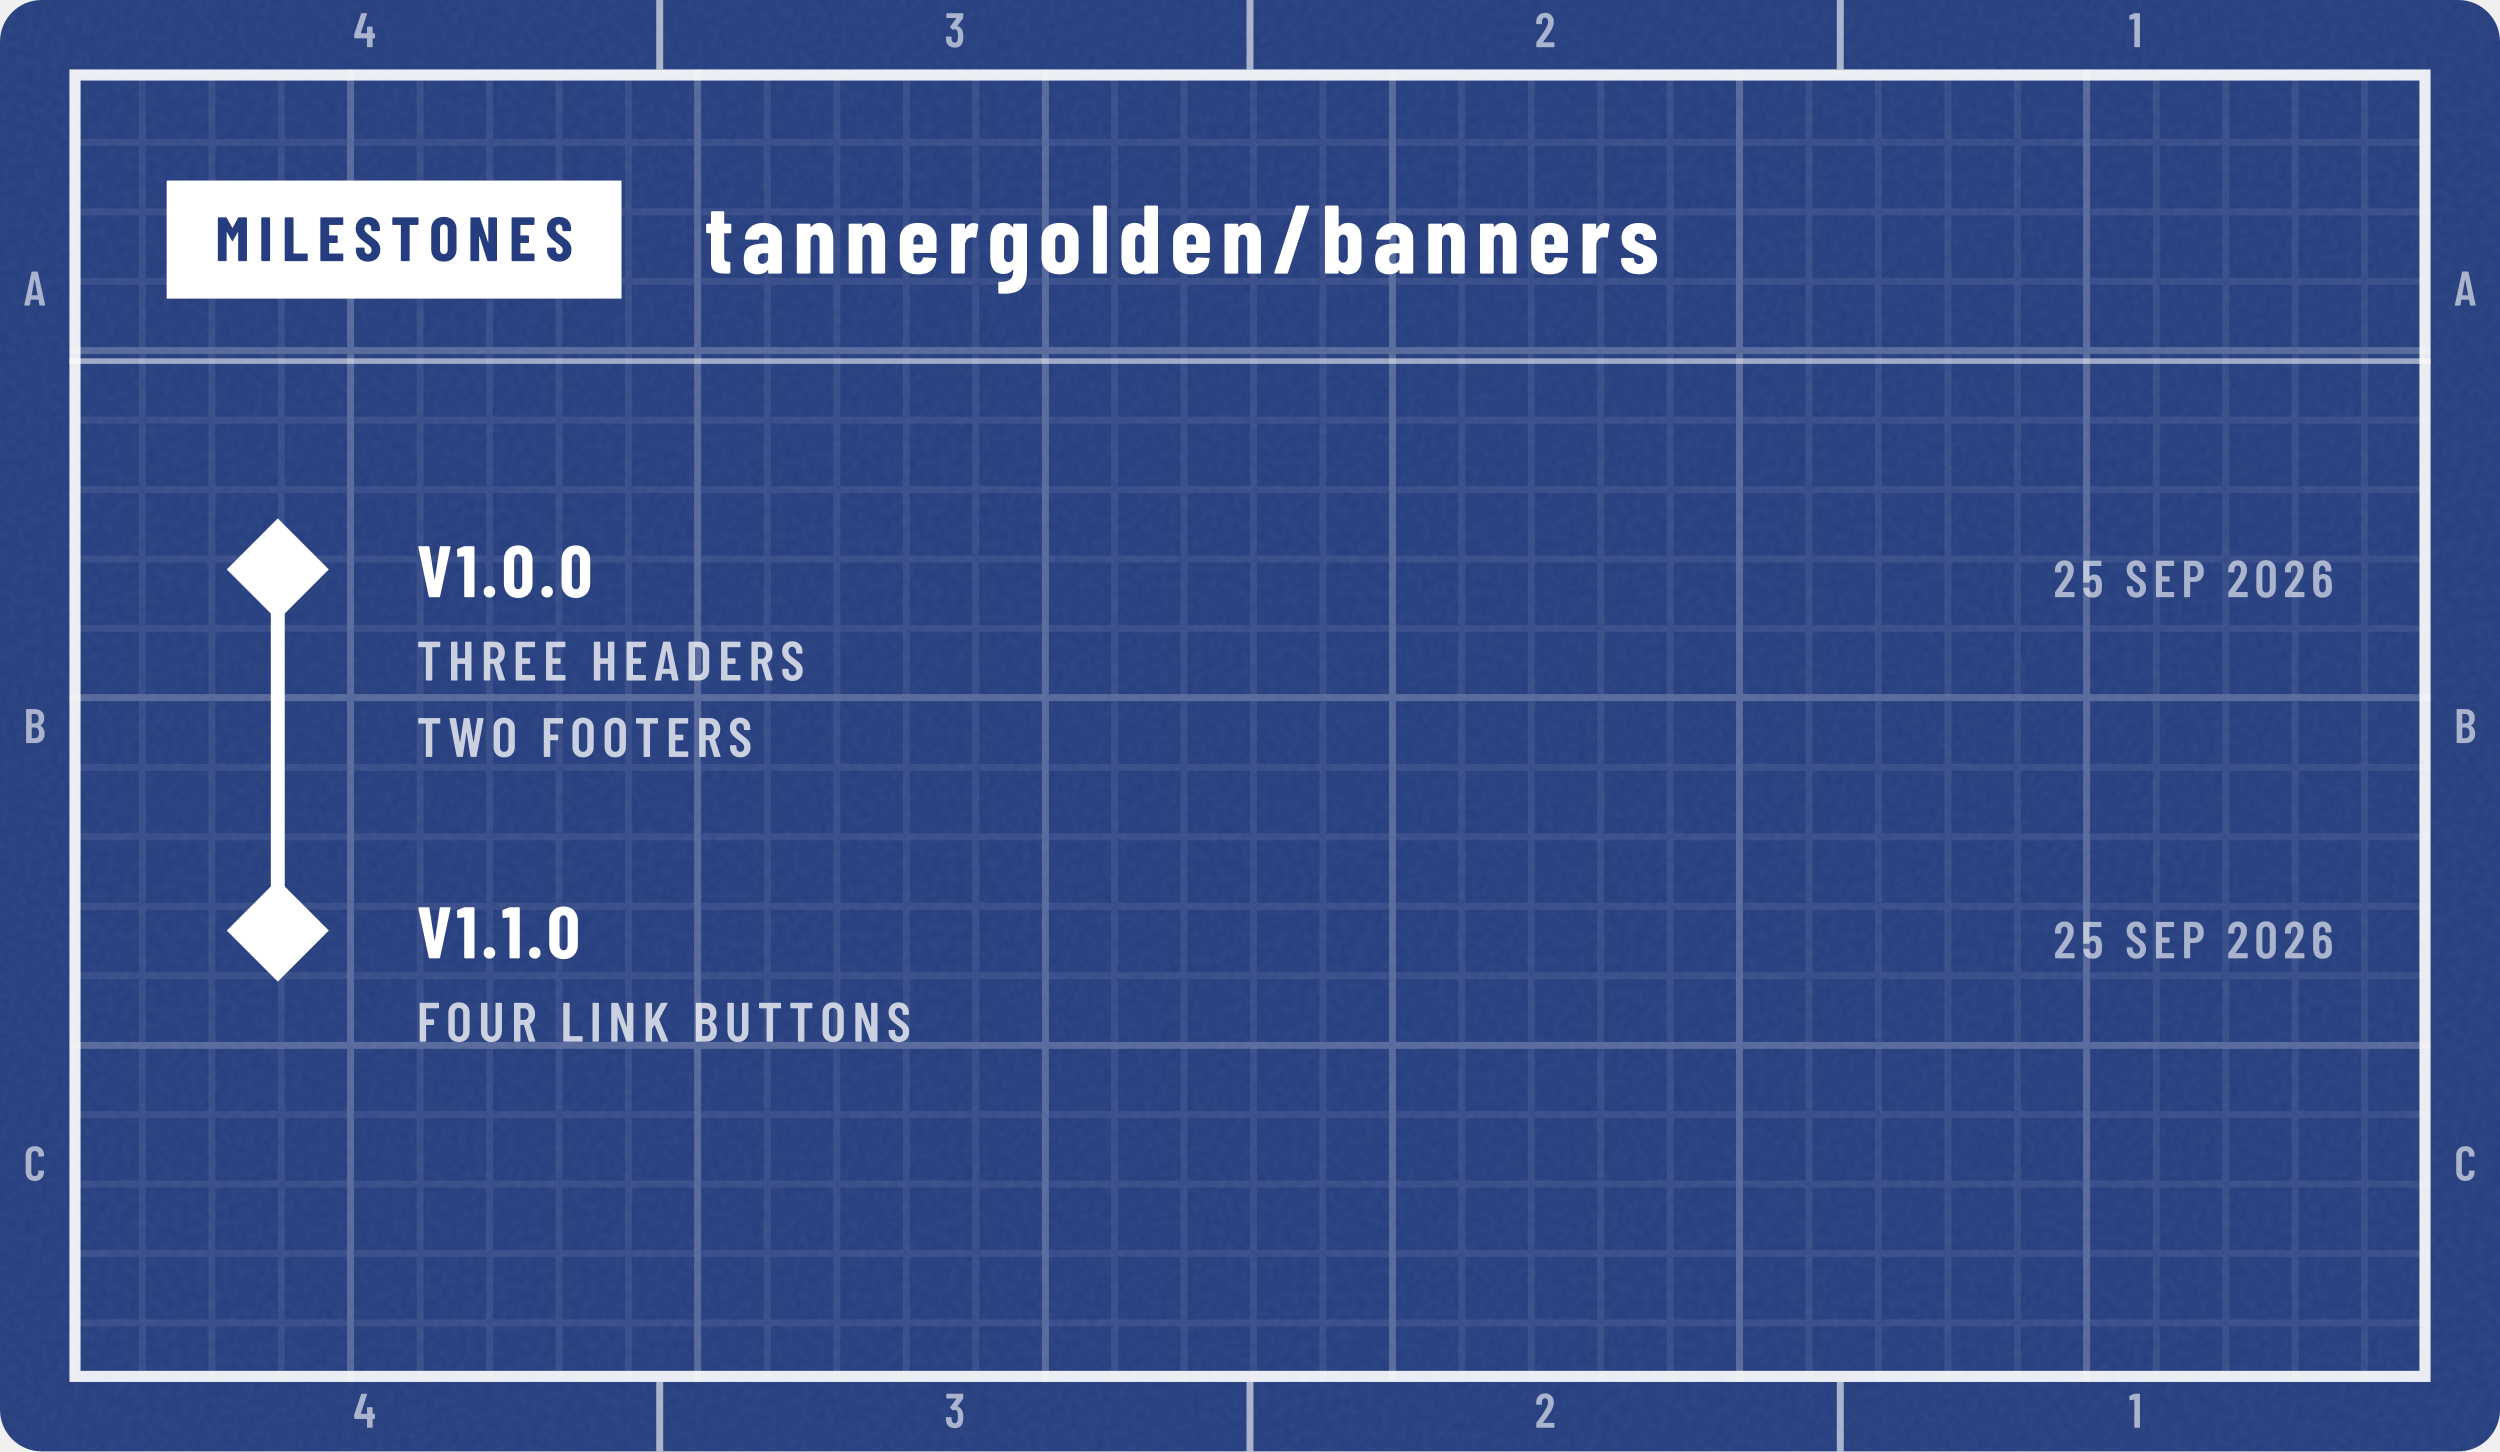
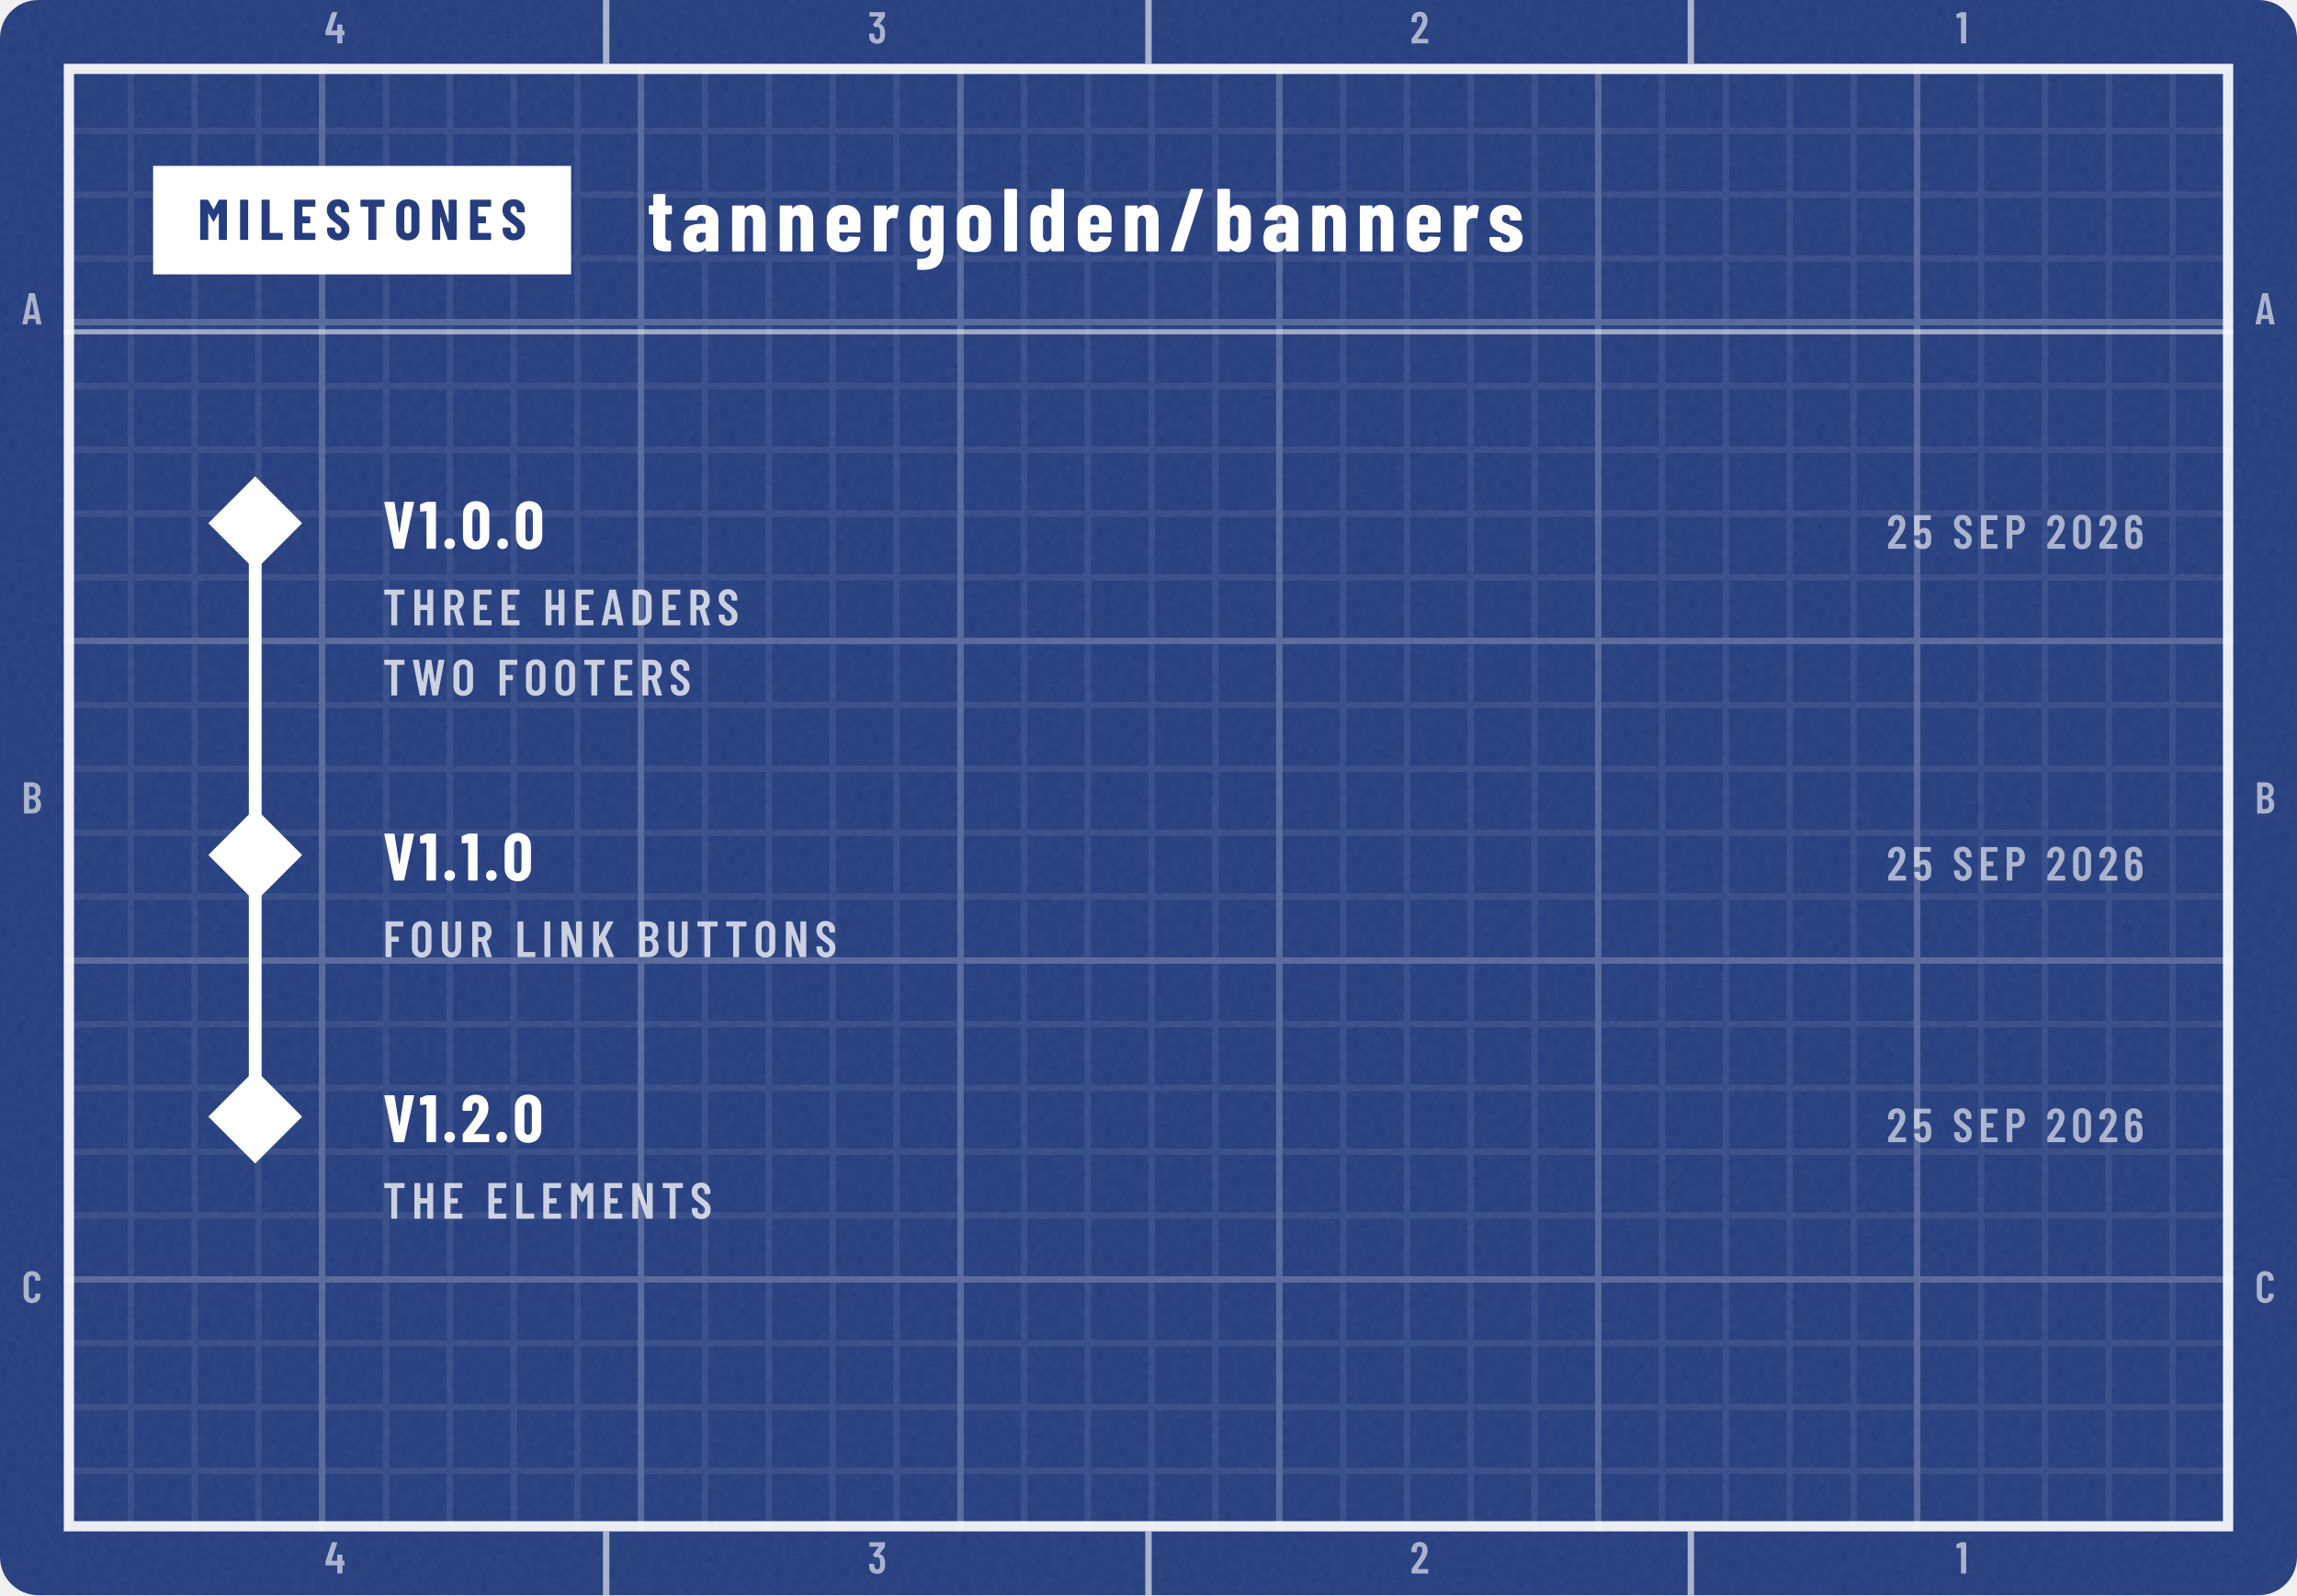
- <svg xmlns="http://www.w3.org/2000/svg" width="360" height="209" viewBox="0 0 360 209" role="img" aria-labelledby="t d">
+ <svg xmlns="http://www.w3.org/2000/svg" width="360" height="250" viewBox="0 0 360 250" role="img" aria-labelledby="t d">
  <defs>
    <clipPath id="kc1">
-       <rect x="0" y="0" width="360" height="209" rx="6" />
+       <rect x="0" y="0" width="360" height="250" rx="6" />
    </clipPath>
    <filter id="kn2" x="0" y="0" width="100%" height="100%">
      <feTurbulence type="fractalNoise" baseFrequency=".85" numOctaves="2" stitchTiles="stitch" />
      <feColorMatrix values="0 0 0 0 1 0 0 0 0 1 0 0 0 0 1 0 0 0 0.06 0" />
    </filter>
    <pattern id="kp3" width="10" height="10" patternUnits="userSpaceOnUse">
      <path d="M10 .5H.5V10" fill="none" stroke="#FFFFFF" stroke-opacity="0.075" />
    </pattern>
    <pattern id="kp4" width="50" height="50" patternUnits="userSpaceOnUse">
      <path d="M50 .5H.5V50" fill="none" stroke="#FFFFFF" stroke-opacity="0.16" />
    </pattern>
    <clipPath id="kc5">
-       <rect x="10" y="10" width="340" height="189" />
+       <rect x="10" y="10" width="340" height="230" />
    </clipPath>
    <path id="m48" d="M38 183V517Q38 604 89 658Q140 711 224 711Q309 711 360 658Q412 604 412 517V183Q412 96 360 42Q309 -11 224 -11Q140 -11 89 42Q38 96 38 183ZM296 176V524Q296 563 276 586Q257 610 224 610Q192 610 173 586Q154 563 154 524V176Q154 137 173 114Q192 90 224 90Q257 90 276 114Q296 137 296 176Z" />
    <path id="m49" d="M122 700H218Q223 700 226 696Q230 693 230 688V12Q230 7 226 4Q223 0 218 0H126Q121 0 118 4Q114 7 114 12V576Q114 578 112 580Q111 582 109 581L27 565H24Q13 565 13 576L10 643Q10 653 18 657L107 697Q114 700 122 700Z" />
    <path id="m50" d="M173 100H392Q397 100 400 96Q404 93 404 88V12Q404 7 400 4Q397 0 392 0H43Q38 0 34 4Q31 7 31 12V92Q31 101 36 107L75 160Q114 212 152 266Q189 320 215 363Q273 459 273 522Q273 562 256 585Q238 608 209 608Q180 608 163 586Q146 563 147 526V487Q147 482 144 478Q140 475 135 475H41Q36 475 32 478Q29 482 29 487V530Q33 610 84 659Q134 708 214 708Q293 708 342 656Q390 605 390 521Q390 471 373 422Q356 373 319 317Q294 277 260 229Q225 181 214 166Q184 126 170 106Q168 104 169 102Q170 100 173 100Z" />
    <path id="m51" d="M387 218Q387 169 380 134Q368 66 326 29Q283 -8 210 -8Q134 -8 86 32Q38 73 32 143Q30 165 28 207Q28 219 40 219H132Q144 219 144 207Q146 173 148 156Q153 125 169 108Q185 92 210 92Q234 92 250 108Q266 123 271 152Q276 182 276 230Q276 281 269 315Q263 341 248 355Q233 369 210 369Q195 369 183 360Q177 356 174 356Q172 356 166 360L119 408Q115 412 115 417Q115 421 118 425L243 595Q245 597 244 599Q242 601 239 601H49Q44 601 40 604Q37 608 37 613V688Q37 693 40 696Q44 700 49 700H373Q378 700 382 696Q385 693 385 688V609Q385 602 380 594L266 438Q262 432 268 431Q309 426 338 392Q368 358 378 307Q387 267 387 218Z" />
    <path id="m52" d="M443 275V194Q443 189 440 186Q436 182 431 182H401Q396 182 396 177V12Q396 7 392 4Q389 0 384 0H292Q287 0 284 4Q280 7 280 12V177Q280 182 275 182H29Q24 182 20 186Q17 189 17 194V259Q17 268 19 274L158 690Q161 700 171 700H271Q277 700 280 696Q283 693 281 686L153 293Q152 287 157 287H275Q280 287 280 292V412Q280 417 284 420Q287 424 292 424H384Q389 424 392 420Q396 417 396 412V292Q396 287 401 287H431Q436 287 440 284Q443 280 443 275Z" />
    <path id="m53" d="M400 216Q400 175 396 146Q391 72 344 32Q297 -8 219 -8Q145 -8 99 30Q53 68 43 144L40 172Q40 184 52 184H144Q156 184 157 172Q157 166 159 154Q171 92 219 92Q244 92 260 108Q275 124 280 153Q284 178 284 217Q284 254 278 281Q273 307 258 322Q242 336 219 336Q171 336 157 290Q154 279 144 279H51Q46 279 42 282Q39 286 39 291V688Q39 693 42 696Q46 700 51 700H377Q382 700 386 696Q389 693 389 688V612Q389 607 386 604Q382 600 377 600H160Q155 600 155 595V400Q155 397 157 396Q159 396 161 398Q178 416 202 426Q227 437 254 437Q314 437 350 398Q387 360 394 290Q400 259 400 216Z" />
    <path id="m54" d="M401 216Q401 193 399 151Q394 75 346 34Q299 -8 221 -8Q147 -8 101 30Q55 69 46 144Q40 171 40 207L39 532Q39 613 88 660Q138 708 219 708Q295 708 343 660Q391 612 391 532V507Q391 502 388 498Q384 495 379 495H287Q282 495 278 498Q275 502 275 507V526Q275 560 258 582Q242 605 219 605Q191 605 174 583Q156 561 156 526V423Q156 420 158 419Q160 418 162 420Q191 447 234 447Q303 447 346 403Q389 359 396 286Q401 253 401 216ZM284 224Q284 250 279 295Q267 353 220 353Q196 353 180 338Q165 322 160 292Q156 257 156 224Q156 195 159 157Q164 125 180 108Q195 91 220 91Q245 91 260 109Q276 127 281 160Q284 196 284 224Z" />
    <path id="m65" d="M325 11 306 116Q306 121 300 121H154Q148 121 148 116L129 11Q128 0 116 0H25Q11 0 14 13L162 689Q164 700 175 700H281Q292 700 294 689L442 13V9Q442 0 431 0H338Q326 0 325 11ZM171 212H282Q288 212 287 217L229 533Q228 536 226 536Q224 536 223 533L166 217Q165 212 171 212Z" />
    <path id="m66" d="M242 0H66Q61 0 58 4Q54 7 54 12V688Q54 693 58 696Q61 700 66 700H224Q319 700 373 652Q427 604 427 512Q427 409 354 365Q349 362 352 359Q391 334 413 292Q435 250 435 192Q435 100 382 50Q328 0 242 0ZM170 595V409Q170 404 175 404H226Q267 404 290 429Q313 454 313 500Q313 548 290 574Q267 600 226 600H175Q170 600 170 595ZM319 208Q319 260 296 290Q273 319 233 319H175Q170 319 170 314V106Q170 101 175 101H233Q273 101 296 129Q319 157 319 208Z" />
    <path id="m67" d="M42 180V521Q42 607 94 658Q145 708 230 708Q316 708 368 658Q420 607 420 521V509Q420 504 416 500Q413 496 408 496L315 492Q303 492 303 504V529Q303 564 283 586Q263 608 230 608Q198 608 178 586Q158 564 158 529V171Q158 136 178 114Q198 92 230 92Q263 92 283 114Q303 136 303 171V196Q303 201 306 204Q310 208 315 208L408 204Q413 204 416 200Q420 197 420 192V180Q420 95 368 44Q316 -8 230 -8Q145 -8 94 44Q42 95 42 180Z" />
    <path id="m68" d="M54 12V688Q54 693 58 696Q61 700 66 700H237Q323 700 374 648Q426 596 426 509V191Q426 104 374 52Q323 0 237 0H66Q61 0 58 4Q54 7 54 12ZM175 100 235 101Q268 101 288 128Q309 154 310 198V502Q310 547 290 574Q269 600 234 600H175Q170 600 170 595V105Q170 100 175 100Z" />
    <path id="m69" d="M391 600H175Q170 600 170 595V406Q170 401 175 401H303Q308 401 312 398Q315 394 315 389V312Q315 307 312 304Q308 300 303 300H175Q170 300 170 295V105Q170 100 175 100H391Q396 100 400 96Q403 93 403 88V12Q403 7 400 4Q396 0 391 0H66Q61 0 58 4Q54 7 54 12V688Q54 693 58 696Q61 700 66 700H391Q396 700 400 696Q403 693 403 688V612Q403 607 400 604Q396 600 391 600Z" />
    <path id="m70" d="M390 600H175Q170 600 170 595V406Q170 401 175 401H302Q307 401 310 398Q314 394 314 389V312Q314 307 310 304Q307 300 302 300H175Q170 300 170 295V12Q170 7 166 4Q163 0 158 0H66Q61 0 58 4Q54 7 54 12V688Q54 693 58 696Q61 700 66 700H390Q395 700 398 696Q402 693 402 688V612Q402 607 398 604Q395 600 390 600Z" />
    <path id="m72" d="M319 700H411Q416 700 420 696Q423 693 423 688V12Q423 7 420 4Q416 0 411 0H319Q314 0 310 4Q307 7 307 12V295Q307 300 302 300H175Q170 300 170 295V12Q170 7 166 4Q163 0 158 0H66Q61 0 58 4Q54 7 54 12V688Q54 693 58 696Q61 700 66 700H158Q163 700 166 696Q170 693 170 688V406Q170 401 175 401H302Q307 401 307 406V688Q307 693 310 696Q314 700 319 700Z" />
    <path id="m73" d="M54 12V688Q54 693 58 696Q61 700 66 700H158Q163 700 166 696Q170 693 170 688V12Q170 7 166 4Q163 0 158 0H66Q61 0 58 4Q54 7 54 12Z" />
    <path id="m75" d="M54 12V688Q54 693 58 696Q61 700 66 700H158Q163 700 166 696Q170 693 170 688V412Q170 408 172 408Q174 407 176 410L326 691Q331 700 341 700H440Q447 700 449 696Q451 692 448 686L298 405Q297 401 297 399L459 14Q460 12 460 8Q460 0 450 0H351Q340 0 337 9L219 298Q218 301 216 300Q214 300 212 298L172 231Q170 227 170 225V12Q170 7 166 4Q163 0 158 0H66Q61 0 58 4Q54 7 54 12Z" />
    <path id="m76" d="M54 12V688Q54 693 58 696Q61 700 66 700H158Q163 700 166 696Q170 693 170 688V105Q170 100 175 100H391Q396 100 400 96Q403 93 403 88V12Q403 7 400 4Q396 0 391 0H66Q61 0 58 4Q54 7 54 12Z" />
+     <path id="m77" d="M383 700H475Q480 700 484 696Q487 693 487 688V12Q487 7 484 4Q480 0 475 0H383Q378 0 374 4Q371 7 371 12V484Q371 488 369 488Q367 488 365 485L278 327Q273 319 269 319Q265 319 260 327L173 485Q171 488 169 488Q167 488 167 484V12Q167 7 164 4Q160 0 155 0H63Q58 0 54 4Q51 7 51 12V688Q51 693 54 696Q58 700 63 700H155Q165 700 170 692L267 521Q270 517 273 521L368 692Q373 700 383 700Z" />
    <path id="m78" d="M350 700H441Q446 700 450 696Q453 693 453 688V12Q453 7 450 4Q446 0 441 0H336Q326 0 323 10L174 434Q173 437 170 436Q168 436 168 433L169 12Q169 7 166 4Q162 0 157 0H66Q61 0 58 4Q54 7 54 12V688Q54 693 58 696Q61 700 66 700H169Q179 700 182 690L332 269Q333 266 336 266Q338 267 338 270V688Q338 693 342 696Q345 700 350 700Z" />
    <path id="m79" d="M42 182V518Q42 604 94 656Q147 708 233 708Q319 708 372 656Q425 604 425 518V182Q425 96 372 44Q319 -8 233 -8Q147 -8 94 44Q42 96 42 182ZM309 177V523Q309 561 288 584Q267 608 233 608Q199 608 178 584Q158 561 158 523V177Q158 139 178 116Q199 92 233 92Q267 92 288 116Q309 139 309 177Z" />
    <path id="m80" d="M432 495Q432 405 384 350Q337 295 259 295H174Q169 295 169 290V12Q169 7 166 4Q162 0 157 0H65Q60 0 56 4Q53 7 53 12V689Q53 694 56 698Q60 701 65 701H253Q306 701 346 675Q387 649 410 602Q432 555 432 495ZM316 492Q316 542 294 572Q271 601 234 601H174Q169 601 169 596V391Q169 386 174 386H234Q271 386 294 414Q316 443 316 492Z" />
    <path id="m82" d="M318 10 233 297Q231 301 228 301H175Q170 301 170 296V12Q170 7 166 4Q163 0 158 0H66Q61 0 58 4Q54 7 54 12V688Q54 693 58 696Q61 700 66 700H254Q307 700 348 674Q388 649 410 602Q433 556 433 496Q433 434 409 389Q385 344 342 321Q338 320 339 315L437 14Q438 12 438 9Q438 0 427 0H331Q321 0 318 10ZM170 595V396Q170 391 175 391H236Q272 391 294 419Q317 447 317 495Q317 543 294 572Q272 600 236 600H175Q170 600 170 595Z" />
    <path id="m83" d="M34 173V199Q34 204 38 208Q41 211 46 211H137Q142 211 146 208Q149 204 149 199V179Q149 140 168 116Q188 92 219 92Q250 92 270 114Q290 137 290 174Q290 200 279 219Q268 238 248 255Q228 272 184 304Q134 340 104 368Q73 396 52 436Q32 475 32 527Q32 610 82 659Q132 708 214 708Q297 708 348 656Q399 605 399 520V496Q399 491 396 488Q392 484 387 484H297Q292 484 288 488Q285 491 285 496V522Q285 561 266 584Q246 608 214 608Q184 608 165 586Q146 565 146 527Q146 491 166 466Q187 441 247 397Q308 352 339 324Q370 295 387 261Q404 227 404 180Q404 95 353 44Q302 -8 219 -8Q136 -8 85 42Q34 92 34 173Z" />
    <path id="m84" d="M425 688V612Q425 607 422 604Q418 600 413 600H286Q281 600 281 595V12Q281 7 278 4Q274 0 269 0H177Q172 0 168 4Q165 7 165 12V595Q165 600 160 600H40Q35 600 32 604Q28 607 28 612V688Q28 693 32 696Q35 700 40 700H413Q418 700 422 696Q425 693 425 688Z" />
    <path id="m85" d="M50 194V688Q50 693 54 696Q57 700 62 700H154Q159 700 162 696Q166 693 166 688V182Q166 142 186 117Q206 92 239 92Q272 92 292 117Q312 142 312 182V688Q312 693 316 696Q319 700 324 700H416Q421 700 424 696Q428 693 428 688V194Q428 103 376 48Q324 -8 239 -8Q153 -8 102 48Q50 103 50 194Z" />
    <path id="m87" d="M157 11 24 687 23 691Q23 700 34 700H130Q142 700 143 689L213 272Q214 269 216 269Q218 269 219 272L282 689Q283 700 295 700H375Q387 700 388 689L456 272Q457 269 459 269Q461 269 462 272L525 689Q526 700 538 700H631Q644 700 642 687L515 11Q514 0 502 0H417Q405 0 404 11L337 436Q336 440 334 440Q332 440 331 436L269 11Q268 0 256 0H170Q158 0 157 11Z" />
    <path id="n46" d="M33 75Q33 110 55 132Q77 154 112 154Q147 154 169 132Q191 110 191 75Q191 41 168 18Q146 -4 112 -4Q78 -4 56 18Q33 41 33 75Z" />
    <path id="n47" d="M18 14 237 690Q240 700 250 700H367Q373 700 376 696Q379 693 377 686L158 10Q155 0 145 0H28Q22 0 19 4Q16 7 18 14Z" />
    <path id="n48" d="M30 191V509Q30 600 84 656Q138 711 226 711Q284 711 329 686Q374 661 398 615Q423 569 423 509V191Q423 131 398 85Q374 39 329 14Q284 -11 226 -11Q138 -11 84 44Q30 100 30 191ZM282 183V517Q282 550 266 570Q251 590 226 590Q201 590 186 570Q171 550 171 517V183Q171 150 186 130Q201 110 226 110Q251 110 266 130Q282 150 282 183Z" />
    <path id="n49" d="M115 700H236Q241 700 244 696Q248 693 248 688V12Q248 7 244 4Q241 0 236 0H119Q114 0 110 4Q107 7 107 12V558Q107 562 102 562L25 553H23Q12 553 12 564L9 650Q9 660 18 664L100 697Q108 700 115 700Z" />
+     <path id="n50" d="M200 121H409Q414 121 418 118Q421 114 421 109V12Q421 7 418 4Q414 0 409 0H39Q34 0 30 4Q27 7 27 12V113Q27 122 32 128Q72 181 88 200Q176 313 213 371Q267 457 267 516Q267 550 254 568Q240 587 217 587Q194 587 180 568Q166 550 167 521V480Q167 475 164 472Q160 468 155 468H36Q31 468 28 472Q24 475 24 480V527Q28 609 83 658Q138 708 223 708Q307 708 358 655Q410 602 410 515Q410 463 394 416Q377 369 340 315Q312 274 244 187L197 127Q195 125 196 123Q197 121 200 121Z" />
    <path id="n69" d="M399 579H190Q185 579 185 574V416Q185 411 190 411H310Q315 411 318 408Q322 404 322 399V302Q322 297 318 294Q315 290 310 290H190Q185 290 185 285V126Q185 121 190 121H399Q404 121 408 118Q411 114 411 109V12Q411 7 408 4Q404 0 399 0H56Q51 0 48 4Q44 7 44 12V688Q44 693 48 696Q51 700 56 700H399Q404 700 408 696Q411 693 411 688V591Q411 586 408 582Q404 579 399 579Z" />
    <path id="n73" d="M44 12V688Q44 693 48 696Q51 700 56 700H173Q178 700 182 696Q185 693 185 688V12Q185 7 182 4Q178 0 173 0H56Q51 0 48 4Q44 7 44 12Z" />
    <path id="n76" d="M44 12V688Q44 693 48 696Q51 700 56 700H173Q178 700 182 696Q185 693 185 688V126Q185 121 190 121H400Q405 121 408 118Q412 114 412 109V12Q412 7 408 4Q405 0 400 0H56Q51 0 48 4Q44 7 44 12Z" />
    <path id="n77" d="M379 700H495Q500 700 504 696Q507 693 507 688V12Q507 7 504 4Q500 0 495 0H378Q373 0 370 4Q366 7 366 12V461Q366 465 364 465Q362 465 360 462L282 324Q277 316 274 316Q271 316 266 324L188 462Q186 465 184 465Q182 465 182 461V12Q182 7 178 4Q175 0 170 0H53Q48 0 44 4Q41 7 41 12V688Q41 693 44 696Q48 700 53 700H168Q178 700 183 692L272 533Q275 529 278 533L364 692Q368 700 379 700Z" />
    <path id="n78" d="M342 700H458Q463 700 466 696Q470 693 470 688V12Q470 7 466 4Q463 0 458 0H326Q316 0 313 10L189 397Q188 400 186 400Q183 399 183 396L184 12Q184 7 180 4Q177 0 172 0H56Q51 0 48 4Q44 7 44 12V688Q44 693 48 696Q51 700 56 700H187Q197 700 200 690L325 303Q326 300 328 300Q331 301 331 304L330 688Q330 693 334 696Q337 700 342 700Z" />
    <path id="n79" d="M34 190V510Q34 600 89 654Q144 708 236 708Q328 708 384 654Q439 600 439 510V190Q439 100 384 46Q328 -8 236 -8Q144 -8 89 46Q34 100 34 190ZM298 184V516Q298 548 281 568Q264 587 236 587Q208 587 192 568Q175 548 175 516V184Q175 152 192 132Q208 113 236 113Q264 113 281 132Q298 152 298 184Z" />
    <path id="n83" d="M30 175V204Q30 209 34 212Q37 216 42 216H157Q162 216 166 212Q169 209 169 204V182Q169 151 185 132Q201 113 225 113Q249 113 265 131Q281 149 281 178Q281 208 261 230Q241 251 183 293Q133 329 102 357Q71 385 49 426Q27 467 27 521Q27 606 80 657Q133 708 220 708Q308 708 362 655Q415 602 415 516V492Q415 487 412 484Q408 480 403 480H288Q283 480 280 484Q276 487 276 492V519Q276 550 260 568Q245 587 220 587Q196 587 181 570Q166 552 166 521Q166 491 185 468Q204 445 260 404Q322 358 354 330Q385 301 402 266Q420 232 420 184Q420 96 366 44Q312 -8 224 -8Q166 -8 122 15Q78 38 54 80Q30 121 30 175Z" />
    <path id="n84" d="M444 688V591Q444 586 440 582Q437 579 432 579H307Q302 579 302 574V12Q302 7 298 4Q295 0 290 0H173Q168 0 164 4Q161 7 161 12V574Q161 579 156 579H36Q31 579 28 582Q24 586 24 591V688Q24 693 28 696Q31 700 36 700H432Q437 700 440 696Q444 693 444 688Z" />
    <path id="n86" d="M166 11 23 687 22 691Q22 700 33 700H162Q174 700 175 689L244 249Q245 245 247 245Q249 245 250 249L317 689Q318 700 330 700H455Q468 700 465 687L321 11Q319 0 308 0H179Q168 0 166 11Z" />
    <path id="n97" d="M415 355V12Q415 7 412 4Q408 0 403 0H286Q281 0 278 4Q274 7 274 12V34Q274 37 272 38Q270 39 268 36Q235 -6 166 -8Q108 -8 66 24Q23 56 23 146Q23 239 74 274Q126 309 223 309H269Q274 309 274 314V339Q274 366 260 384Q245 401 223 401Q206 401 194 390Q183 380 180 361Q179 349 167 349L47 350Q35 350 35 362Q40 435 92 478Q144 522 224 522Q309 522 362 476Q415 430 415 355ZM274 158V205Q274 210 269 210H228Q201 210 184 194Q168 179 168 152Q168 127 180 114Q193 101 214 101Q237 101 256 116Q274 132 274 158Z" />
    <path id="n98" d="M414 354V160Q414 81 379 36Q344 -8 275 -8Q219 -8 185 30Q183 32 181 32Q179 31 179 28V12Q179 7 176 4Q172 0 167 0H50Q45 0 42 4Q38 7 38 12V688Q38 693 42 696Q45 700 50 700H167Q172 700 176 696Q179 693 179 688V485Q179 483 181 483Q185 483 189 488Q223 522 275 522Q343 522 378 478Q414 435 414 354ZM226 401Q208 401 195 389Q182 377 179 357V157Q182 137 195 125Q208 113 226 113Q247 113 260 129Q273 145 273 170V344Q273 369 260 385Q247 401 226 401Z" />
    <path id="n100" d="M278 700H395Q400 700 404 696Q407 693 407 688V12Q407 7 404 4Q400 0 395 0H278Q273 0 270 4Q266 7 266 12V28Q266 31 264 32Q262 32 260 30Q226 -8 170 -8Q101 -8 66 36Q31 81 31 160V354Q31 435 66 478Q102 522 170 522Q192 522 216 514Q240 505 260 483Q262 481 264 482Q266 482 266 485V688Q266 693 270 696Q273 700 278 700ZM266 157V357Q263 377 250 389Q237 401 219 401Q198 401 185 385Q172 369 172 344V170Q172 145 185 129Q198 113 219 113Q237 113 250 125Q263 137 266 157Z" />
    <path id="n101" d="M397 213H177Q172 213 172 208V171Q172 146 186 130Q199 113 220 113Q239 113 251 126Q263 138 267 157Q270 167 280 167L395 161Q400 161 404 158Q407 154 406 148Q399 71 352 32Q306 -8 220 -8Q131 -8 81 36Q31 81 31 160V354Q31 430 82 476Q132 522 220 522Q308 522 358 476Q409 430 409 354V225Q409 220 406 216Q402 213 397 213ZM172 344V305Q172 300 177 300H263Q268 300 268 305V344Q268 369 254 385Q241 401 220 401Q199 401 186 385Q172 369 172 344Z" />
    <path id="n103" d="M279 514H396Q401 514 404 510Q408 507 408 502V24Q408 -87 356 -147Q303 -207 167 -207Q140 -207 125 -206Q113 -205 113 -193V-95Q113 -82 126 -84Q185 -86 216 -72Q246 -59 256 -32Q267 -5 267 39Q267 42 265 42Q263 42 261 39Q243 15 218 6Q192 -4 168 -4Q99 -4 65 40Q31 85 31 164V354Q31 435 66 478Q100 522 168 522Q229 522 261 477Q263 474 265 475Q267 476 267 479V502Q267 507 270 510Q274 514 279 514ZM267 175V344Q267 369 254 385Q240 401 219 401Q198 401 185 385Q172 369 172 344V175Q172 150 185 134Q198 118 219 118Q240 118 254 134Q267 150 267 175Z" />
    <path id="n108" d="M34 12V688Q34 693 38 696Q41 700 46 700H163Q168 700 172 696Q175 693 175 688V12Q175 7 172 4Q168 0 163 0H46Q41 0 38 4Q34 7 34 12Z" />
    <path id="n110" d="M413 351V12Q413 7 410 4Q406 0 401 0H284Q279 0 276 4Q272 7 272 12V340Q272 369 260 385Q249 401 227 401Q204 401 192 384Q179 368 179 338V12Q179 7 176 4Q172 0 167 0H50Q45 0 42 4Q38 7 38 12V502Q38 507 42 510Q45 514 50 514H167Q172 514 176 510Q179 507 179 502V483Q179 480 182 480Q184 480 188 484Q220 522 277 522Q345 522 379 477Q413 432 413 351Z" />
    <path id="n111" d="M31 160V354Q31 430 82 476Q133 522 221 522Q310 522 361 476Q412 430 412 354V160Q412 82 362 37Q311 -8 221 -8Q132 -8 82 37Q31 82 31 160ZM271 171V344Q271 369 257 385Q243 401 221 401Q199 401 186 385Q172 369 172 344V171Q172 146 186 130Q199 114 221 114Q243 114 257 130Q271 146 271 171Z" />
    <path id="n114" d="M310 510Q318 505 316 495L297 378Q296 367 283 370Q272 374 256 374Q241 374 230 370Q207 366 193 342Q179 319 179 288V13Q179 8 176 4Q172 1 167 1H50Q45 1 42 4Q38 8 38 13V502Q38 507 42 510Q45 514 50 514H167Q172 514 176 510Q179 507 179 502V463Q179 459 180 458Q182 458 184 461Q211 520 268 520Q295 520 310 510Z" />
    <path id="n115" d="M24 142V149Q24 154 28 158Q31 161 36 161H146Q151 161 154 158Q158 154 158 149V146Q158 125 173 112Q188 98 210 98Q230 98 242 110Q253 121 253 139Q253 161 234 174Q215 186 192 194Q168 203 159 206Q104 226 66 262Q29 297 29 364Q29 437 77 479Q125 521 205 521Q288 521 336 477Q385 433 385 358Q385 353 382 350Q378 346 373 346H266Q261 346 258 350Q254 353 254 358V366Q254 386 242 398Q229 411 209 411Q188 411 176 398Q164 384 164 366Q164 342 184 328Q205 315 247 299Q290 283 320 266Q351 250 373 220Q395 189 395 143Q395 74 344 34Q294 -7 210 -7Q125 -7 74 34Q24 74 24 142Z" />
    <path id="n116" d="M260 415H204Q199 415 199 410V172Q199 143 210 132Q221 121 243 122H250Q255 122 258 118Q262 115 262 110V12Q262 7 258 4Q255 0 250 0H210Q137 0 100 24Q63 49 63 118V410Q63 415 58 415H25Q20 415 16 418Q13 422 13 427V502Q13 507 16 510Q20 514 25 514H58Q63 514 63 519V630Q63 635 66 638Q70 642 75 642H187Q192 642 196 638Q199 635 199 630V519Q199 514 204 514H260Q265 514 268 510Q272 507 272 502V427Q272 422 268 418Q265 415 260 415Z" />
  </defs>
-   <rect y="0" width="360" height="209" rx="6" fill="#253D7E" />
-   <rect y="0" width="360" height="209" clip-path="url(#kc1)" filter="url(#kn2)" />
+   <rect y="0" width="360" height="250" rx="6" fill="#253D7E" />
+   <rect y="0" width="360" height="250" clip-path="url(#kc1)" filter="url(#kn2)" />
  <g clip-path="url(#kc5)">
-     <rect y="0" width="360" height="209" fill="url(#kp3)" />
-     <rect y="0" width="360" height="209" fill="url(#kp4)" />
-   </g>
-   <rect x="10.8" y="10.8" width="338.4" height="187.4" fill="none" stroke="#FFFFFF" stroke-opacity="0.9" stroke-width="1.6" />
-   <path d="M95 0V10M95 199V209M180 0V10M180 199V209M265 0V10M265 199V209" stroke="#FFFFFF" stroke-opacity="0.6" />
+     <rect y="0" width="360" height="250" fill="url(#kp3)" />
+     <rect y="0" width="360" height="250" fill="url(#kp4)" />
+   </g>
+   <rect x="10.8" y="10.8" width="338.4" height="228.4" fill="none" stroke="#FFFFFF" stroke-opacity="0.9" stroke-width="1.6" />
+   <path d="M95 0V10M95 240V250M180 0V10M180 240V250M265 0V10M265 240V250" stroke="#FFFFFF" stroke-opacity="0.6" />
  <g transform="scale(0.007 -0.007)" fill="#FFFFFF" fill-opacity="0.6">
    <use href="#m52" x="7270" y="-971" />
-     <use href="#m52" x="7270" y="-29371" />
+     <use href="#m52" x="7270" y="-35229" />
    <use href="#m51" x="19430" y="-971" />
-     <use href="#m51" x="19430" y="-29371" />
+     <use href="#m51" x="19430" y="-35229" />
    <use href="#m50" x="31573" y="-971" />
-     <use href="#m50" x="31573" y="-29371" />
+     <use href="#m50" x="31573" y="-35229" />
    <use href="#m49" x="43792" y="-971" />
-     <use href="#m49" x="43792" y="-29371" />
-     <use href="#m65" x="486" y="-6286" />
-     <use href="#m65" x="50486" y="-6286" />
-     <use href="#m66" x="483" y="-15286" />
-     <use href="#m66" x="50483" y="-15286" />
-     <use href="#m67" x="486" y="-24286" />
-     <use href="#m67" x="50486" y="-24286" />
+     <use href="#m49" x="43792" y="-35229" />
+     <use href="#m65" x="486" y="-7262" />
+     <use href="#m65" x="50486" y="-7262" />
+     <use href="#m66" x="483" y="-18214" />
+     <use href="#m66" x="50483" y="-18214" />
+     <use href="#m67" x="486" y="-29167" />
+     <use href="#m67" x="50486" y="-29167" />
  </g>
  <rect x="24" y="26" width="65.5" height="17" fill="#FFFFFF" />
  <g transform="translate(31 37.6) scale(0.009 -0.009)" fill="#253D7E">
    <use href="#n77" x="0" />
    <use href="#n73" x="692" />
    <use href="#n76" x="1067" />
    <use href="#n69" x="1637" />
    <use href="#n83" x="2220" />
    <use href="#n84" x="2808" />
    <use href="#n79" x="3421" />
    <use href="#n78" x="4038" />
    <use href="#n69" x="4697" />
    <use href="#n83" x="5279" />
  </g>
  <g transform="translate(101.5 39.4) scale(0.014 -0.014)" fill="#FFFFFF">
    <use href="#n116" x="0" />
    <use href="#n97" x="377" />
    <use href="#n110" x="908" />
    <use href="#n110" x="1441" />
    <use href="#n101" x="1974" />
    <use href="#n114" x="2496" />
    <use href="#n103" x="2905" />
    <use href="#n111" x="3432" />
    <use href="#n108" x="3960" />
    <use href="#n100" x="4254" />
    <use href="#n101" x="4785" />
    <use href="#n110" x="5307" />
    <use href="#n47" x="5840" />
    <use href="#n98" x="6340" />
    <use href="#n97" x="6871" />
    <use href="#n110" x="7403" />
    <use href="#n110" x="7935" />
    <use href="#n101" x="8468" />
    <use href="#n114" x="8990" />
    <use href="#n115" x="9400" />
  </g>
  <path d="M10 52H350" fill="none" stroke="#FFFFFF" stroke-opacity="0.55" stroke-width=".8" />
-   <path d="M40 76V140" stroke="#FFFFFF" stroke-width="2" />
+   <path d="M40 76V181" stroke="#FFFFFF" stroke-width="2" />
  <path d="M40 75.5l6.5 6.5l-6.5 6.5l-6.5 -6.5z" fill="#FFFFFF" stroke="#FFFFFF" stroke-width="1.2" />
  <g transform="translate(60 86) scale(0.0105 -0.0105)" fill="#FFFFFF">
    <use href="#n86" x="0" />
    <use href="#n49" x="545" />
    <use href="#n46" x="886" />
    <use href="#n48" x="1166" />
    <use href="#n46" x="1677" />
    <use href="#n48" x="1957" />
  </g>
  <g transform="translate(295.7 86) scale(0.0075 -0.0075)" fill="#FFFFFF" fill-opacity="0.6">
    <use href="#m50" x="0" />
    <use href="#m53" x="532" />
    <use href="#m83" x="1373" />
    <use href="#m69" x="1914" />
    <use href="#m80" x="2455" />
    <use href="#m50" x="3326" />
    <use href="#m48" x="3857" />
    <use href="#m50" x="4414" />
    <use href="#m54" x="4946" />
  </g>
  <g transform="translate(60 98) scale(0.008 -0.008)" fill="#FFFFFF" fill-opacity="0.75">
    <use href="#m84" x="0" />
    <use href="#m72" x="564" />
    <use href="#m82" x="1154" />
    <use href="#m69" x="1728" />
    <use href="#m69" x="2275" />
    <use href="#m72" x="3135" />
    <use href="#m69" x="3724" />
    <use href="#m65" x="4272" />
    <use href="#m68" x="4840" />
    <use href="#m69" x="5425" />
    <use href="#m82" x="5972" />
    <use href="#m83" x="6546" />
  </g>
  <g transform="translate(60 109) scale(0.008 -0.008)" fill="#FFFFFF" fill-opacity="0.75">
    <use href="#m84" x="0" />
    <use href="#m87" x="564" />
    <use href="#m79" x="1342" />
    <use href="#m70" x="2234" />
    <use href="#m79" x="2762" />
    <use href="#m79" x="3341" />
    <use href="#m84" x="3920" />
    <use href="#m69" x="4485" />
    <use href="#m82" x="5032" />
    <use href="#m83" x="5606" />
  </g>
  <path d="M40 127.5l6.5 6.5l-6.5 6.5l-6.5 -6.5z" fill="#FFFFFF" stroke="#FFFFFF" stroke-width="1.2" />
  <g transform="translate(60 138) scale(0.0105 -0.0105)" fill="#FFFFFF">
    <use href="#n86" x="0" />
    <use href="#n49" x="545" />
    <use href="#n46" x="886" />
    <use href="#n49" x="1166" />
    <use href="#n46" x="1508" />
    <use href="#n48" x="1788" />
  </g>
  <g transform="translate(295.7 138) scale(0.0075 -0.0075)" fill="#FFFFFF" fill-opacity="0.6">
    <use href="#m50" x="0" />
    <use href="#m53" x="532" />
    <use href="#m83" x="1373" />
    <use href="#m69" x="1914" />
    <use href="#m80" x="2455" />
    <use href="#m50" x="3326" />
    <use href="#m48" x="3857" />
    <use href="#m50" x="4414" />
    <use href="#m54" x="4946" />
  </g>
  <g transform="translate(60 150) scale(0.008 -0.008)" fill="#FFFFFF" fill-opacity="0.75">
    <use href="#m70" x="0" />
    <use href="#m79" x="528" />
    <use href="#m85" x="1107" />
    <use href="#m82" x="1698" />
    <use href="#m76" x="2584" />
    <use href="#m73" x="3111" />
    <use href="#m78" x="3448" />
    <use href="#m75" x="4067" />
    <use href="#m66" x="4969" />
    <use href="#m85" x="5544" />
    <use href="#m84" x="6134" />
    <use href="#m84" x="6698" />
    <use href="#m79" x="7263" />
    <use href="#m78" x="7842" />
    <use href="#m83" x="8462" />
  </g>
+   <path d="M40 168.5l6.5 6.5l-6.5 6.5l-6.5 -6.5z" fill="#FFFFFF" stroke="#FFFFFF" stroke-width="1.2" />
+   <g transform="translate(60 179) scale(0.0105 -0.0105)" fill="#FFFFFF">
+     <use href="#n86" x="0" />
+     <use href="#n49" x="545" />
+     <use href="#n46" x="886" />
+     <use href="#n50" x="1166" />
+     <use href="#n46" x="1662" />
+     <use href="#n48" x="1942" />
+   </g>
+   <g transform="translate(295.7 179) scale(0.0075 -0.0075)" fill="#FFFFFF" fill-opacity="0.6">
+     <use href="#m50" x="0" />
+     <use href="#m53" x="532" />
+     <use href="#m83" x="1373" />
+     <use href="#m69" x="1914" />
+     <use href="#m80" x="2455" />
+     <use href="#m50" x="3326" />
+     <use href="#m48" x="3857" />
+     <use href="#m50" x="4414" />
+     <use href="#m54" x="4946" />
+   </g>
+   <g transform="translate(60 191) scale(0.008 -0.008)" fill="#FFFFFF" fill-opacity="0.75">
+     <use href="#m84" x="0" />
+     <use href="#m72" x="564" />
+     <use href="#m69" x="1154" />
+     <use href="#m69" x="2014" />
+     <use href="#m76" x="2562" />
+     <use href="#m69" x="3089" />
+     <use href="#m77" x="3636" />
+     <use href="#m69" x="4287" />
+     <use href="#m78" x="4834" />
+     <use href="#m84" x="5454" />
+     <use href="#m83" x="6018" />
+   </g>
</svg>
